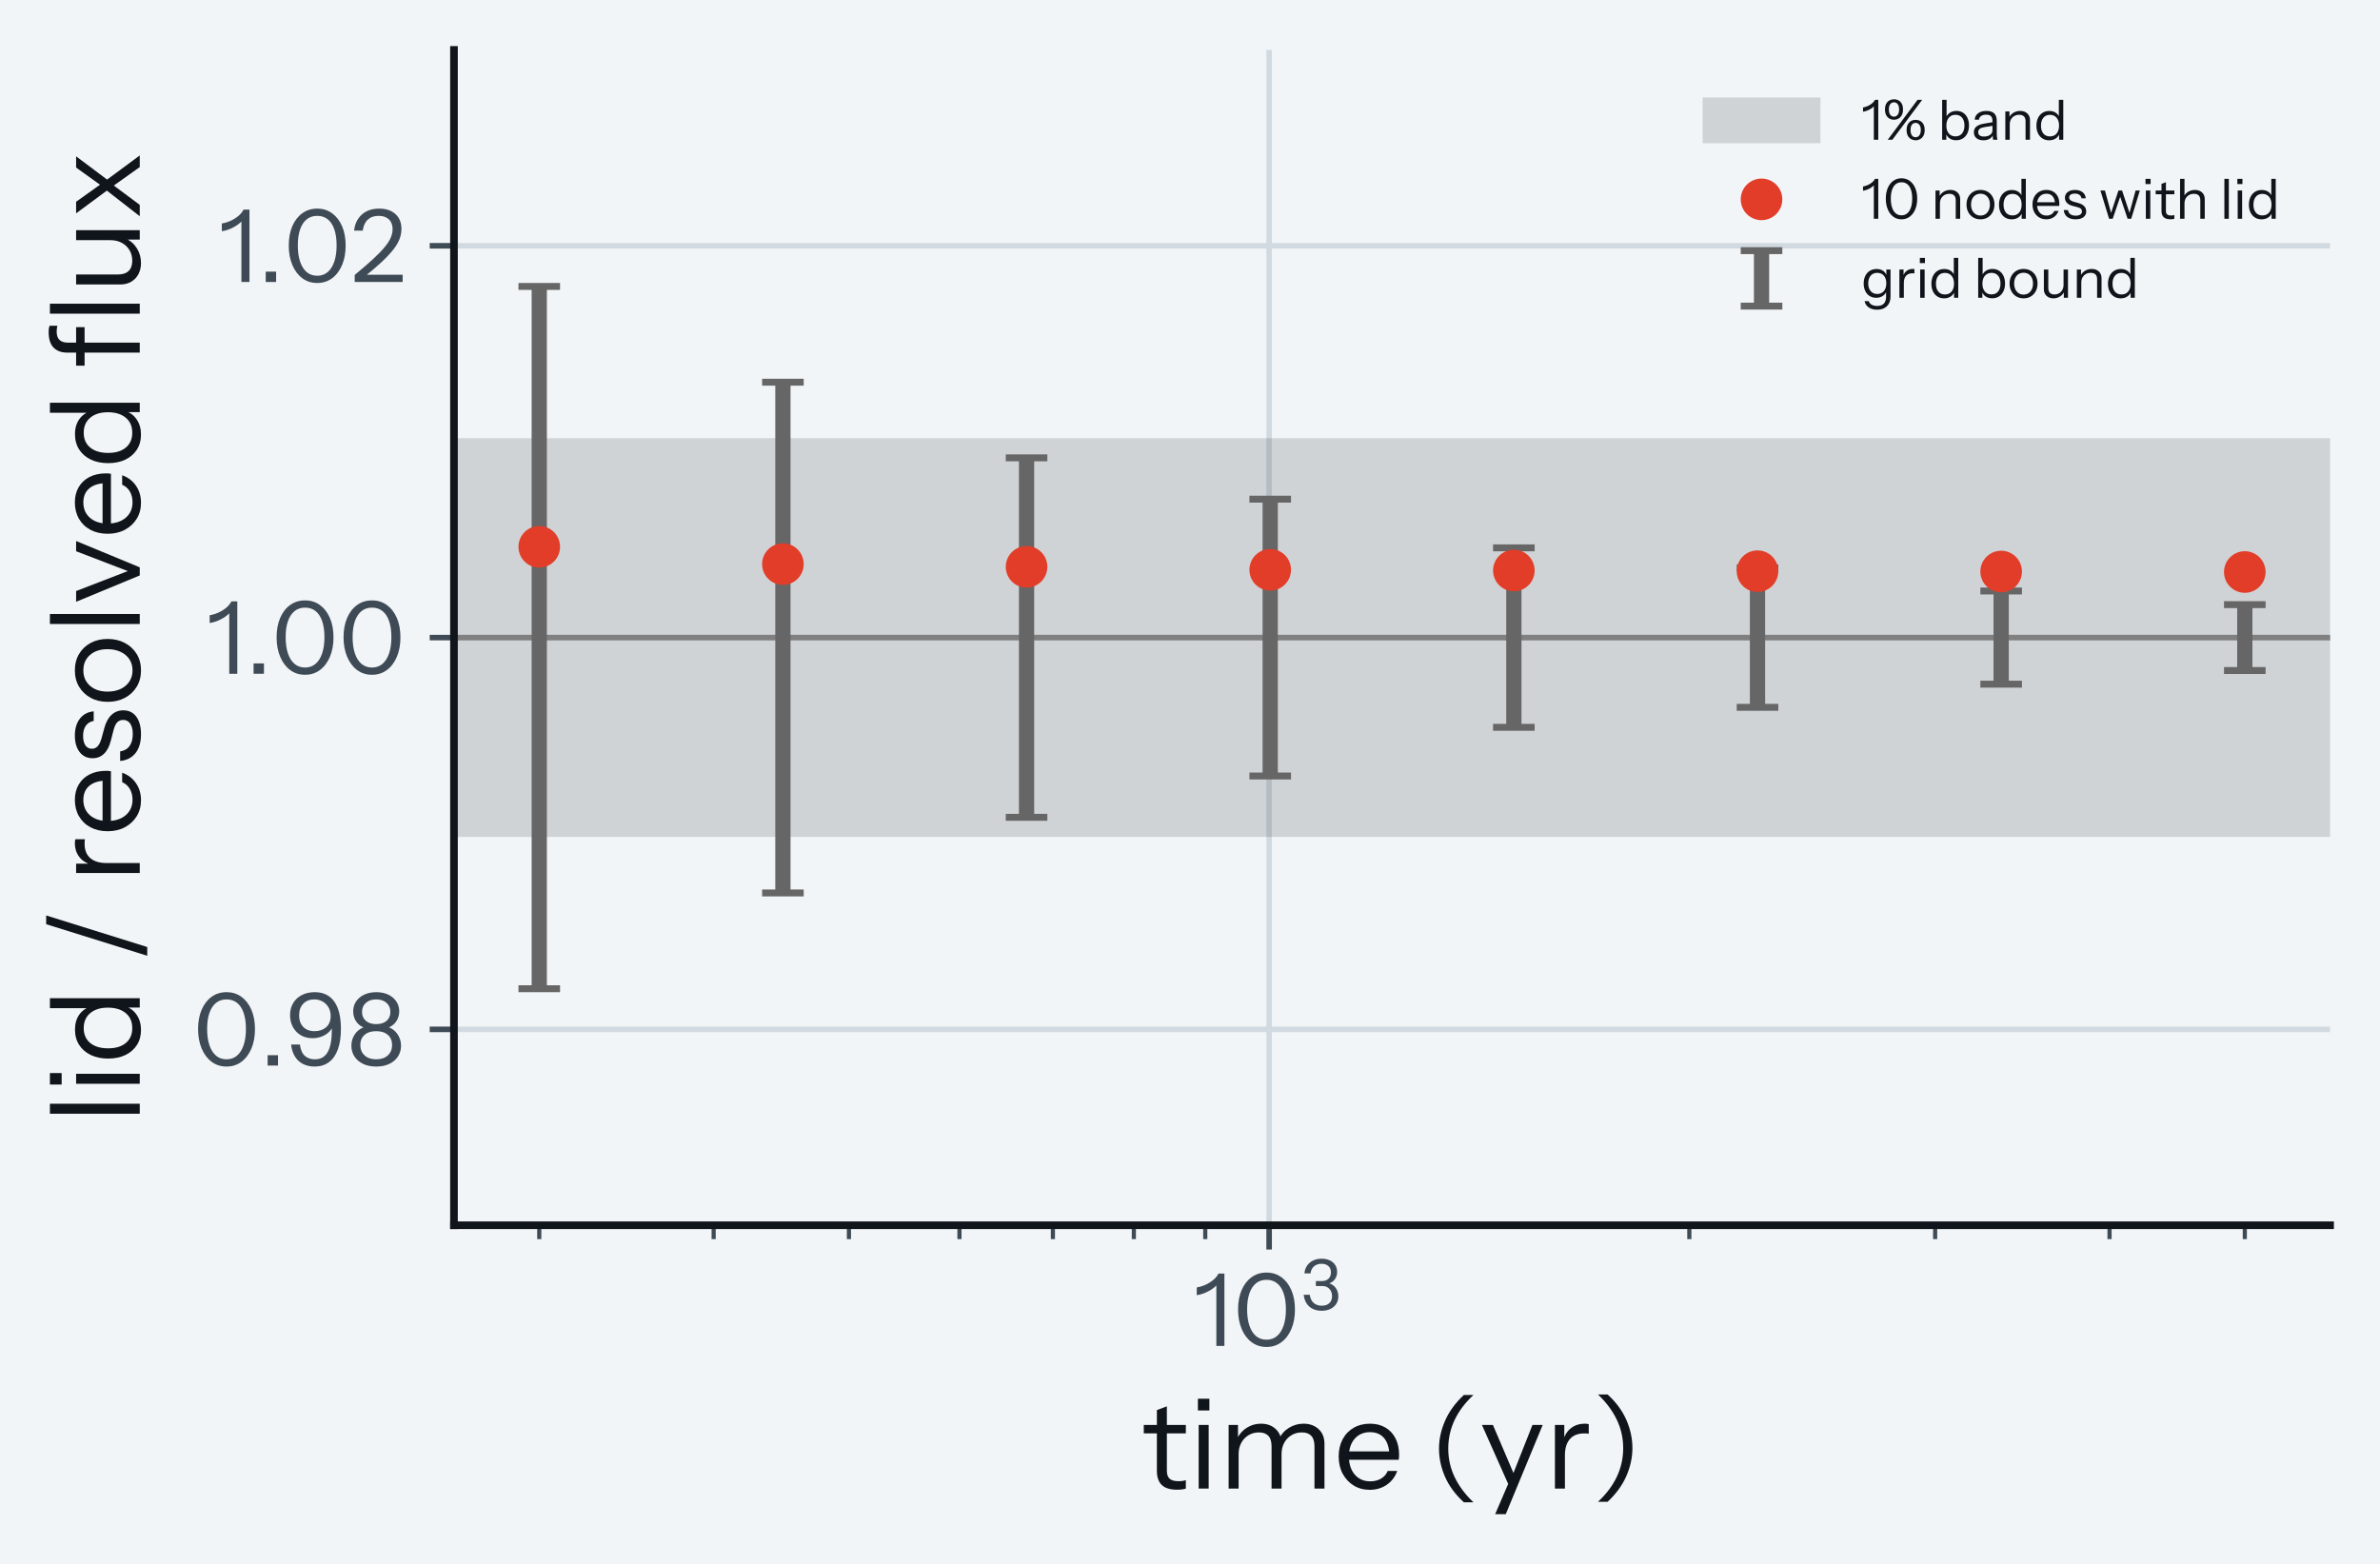
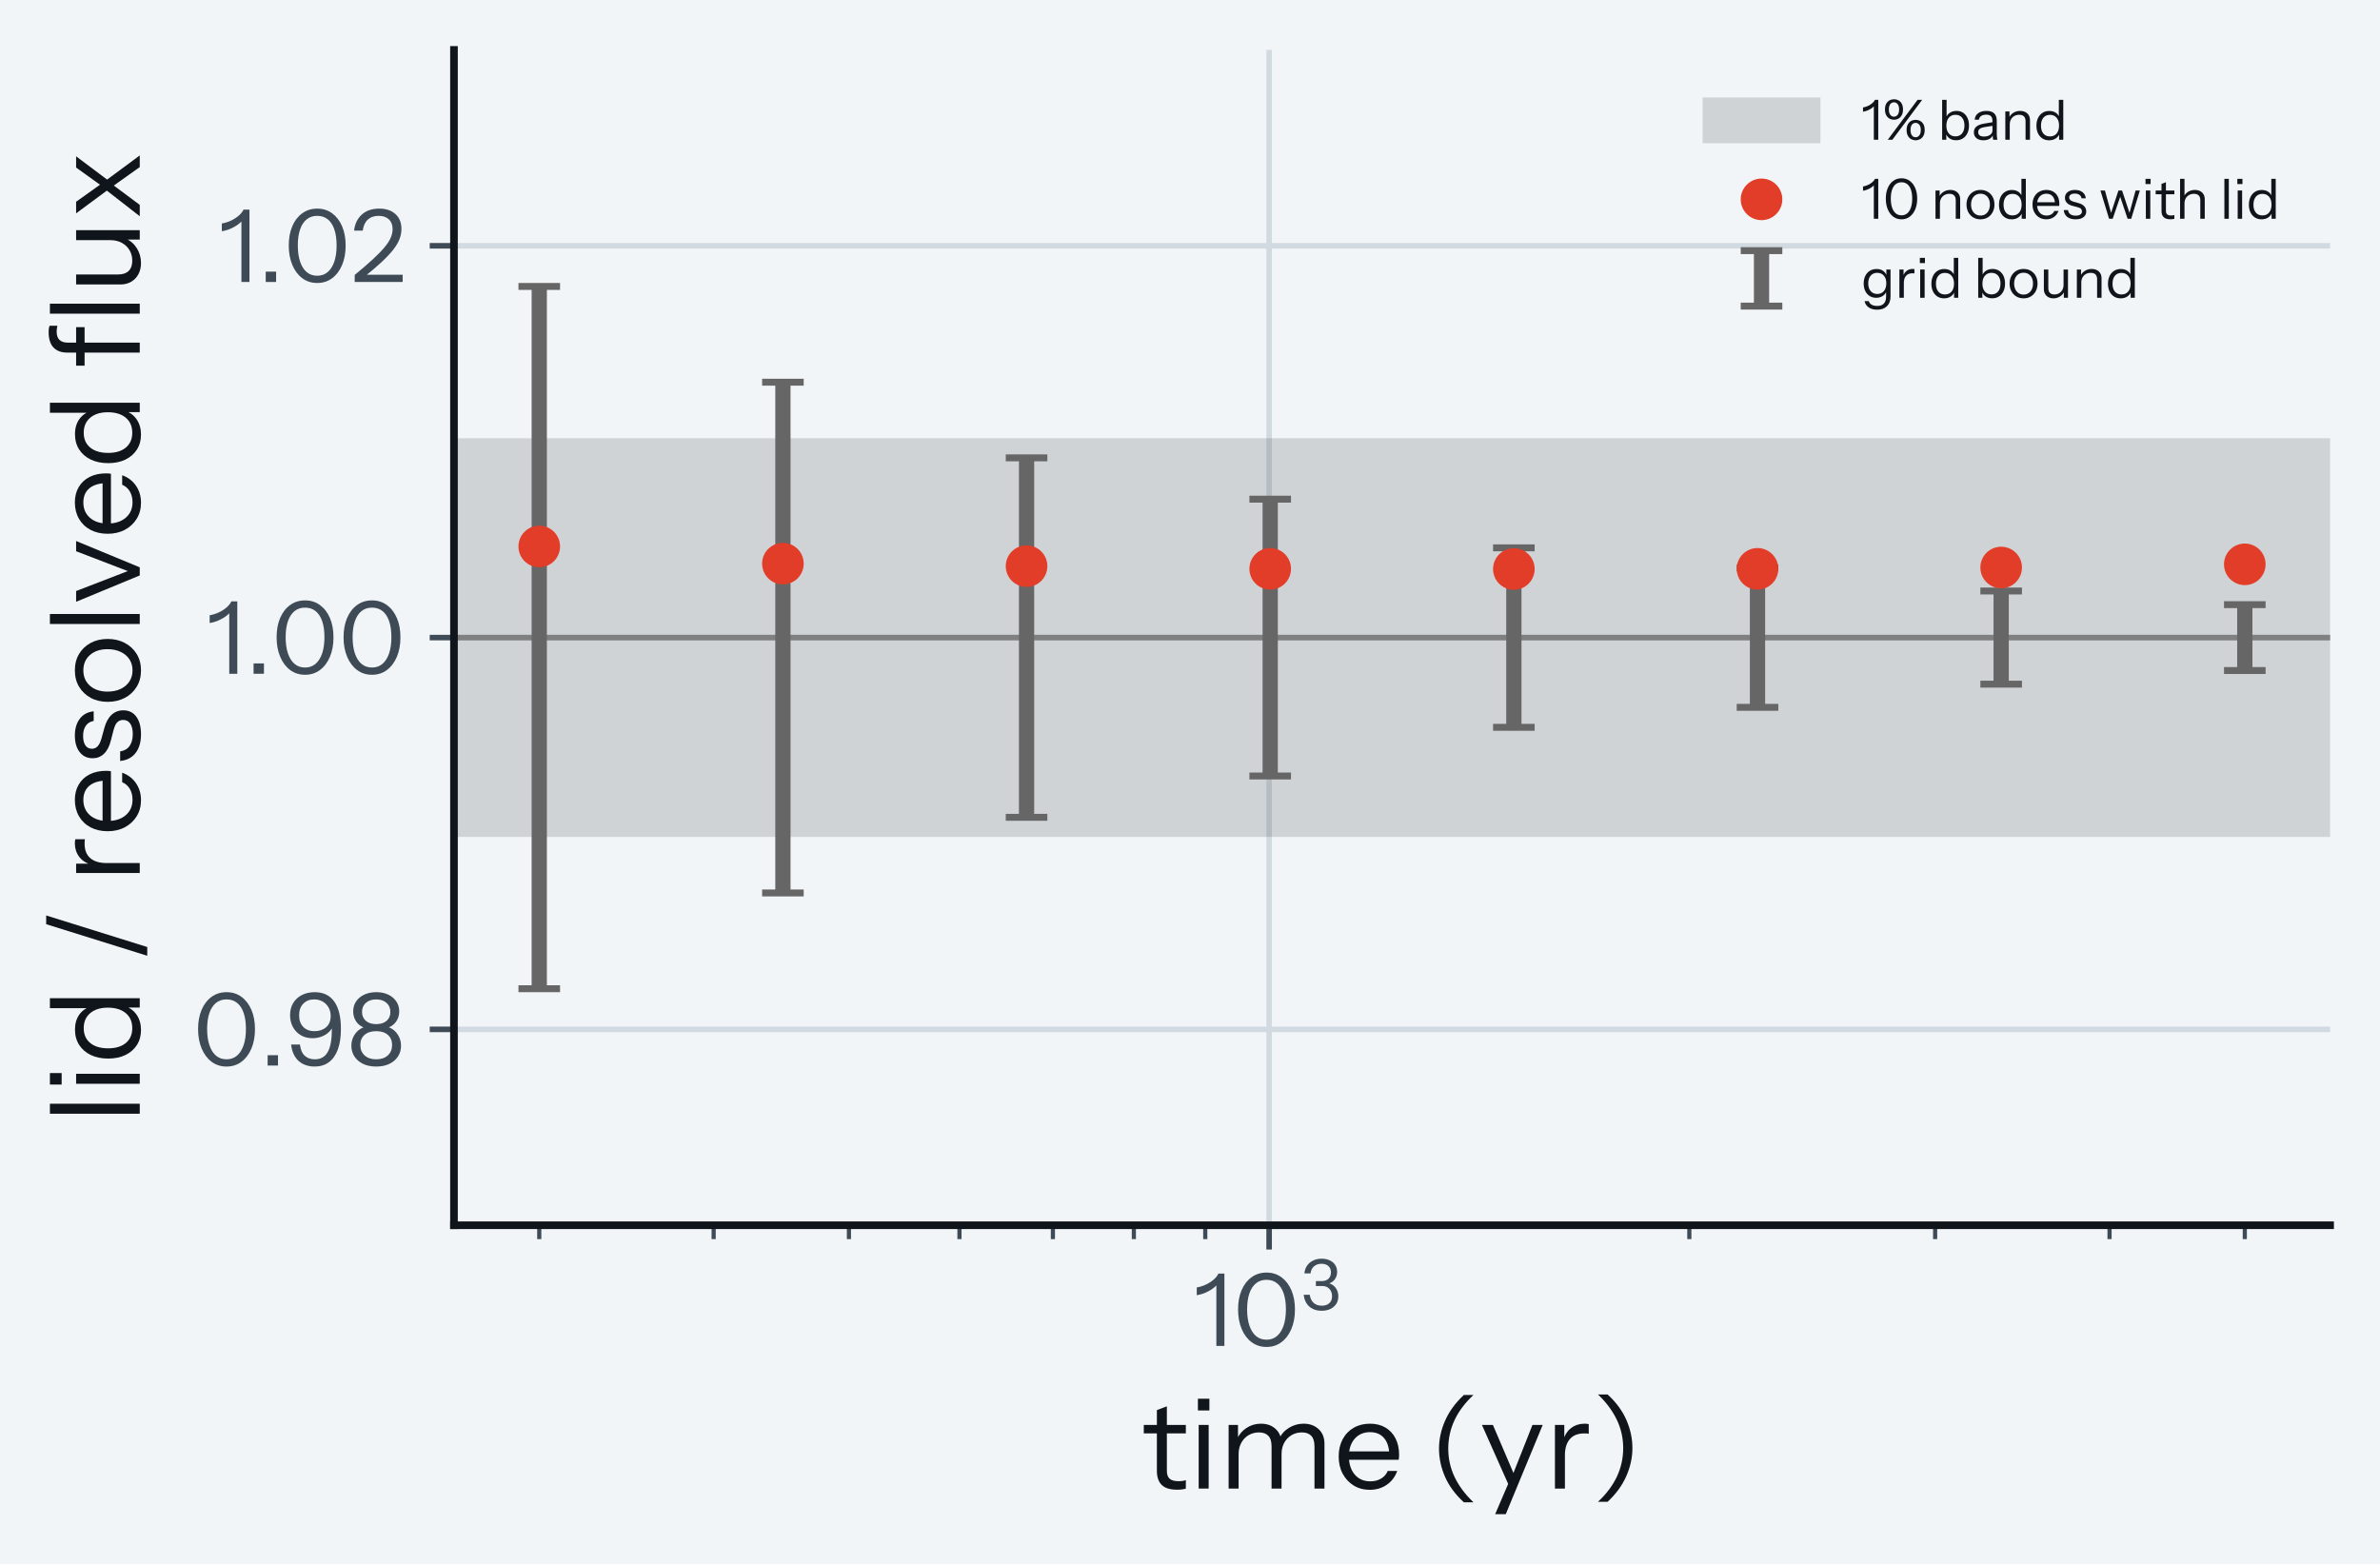
<svg xmlns="http://www.w3.org/2000/svg" xmlns:xlink="http://www.w3.org/1999/xlink" width="343.323pt" height="225.632pt" viewBox="0 0 343.323 225.632" version="1.1">
  <defs>
    <style type="text/css">*{stroke-linejoin: round; stroke-linecap: butt}</style>
  </defs>
  <g id="figure_1">
    <g id="patch_1">
      <path d="M 0 225.632  L 343.323 225.632  L 343.323 0  L 0 0  z " style="fill: #f2f5f7" />
    </g>
    <g id="axes_1">
      <g id="patch_2">
        <path d="M 65.488 176.756  L 336.123 176.756  L 336.123 7.2  L 65.488 7.2  z " style="fill: #f2f5f7" />
      </g>
      <g id="matplotlib.axis_1">
        <g id="xtick_1">
          <g id="line2d_1">
            <path d="M 183.076 176.756  L 183.076 7.2  " clip-path="url(#pe469e4b2c3)" style="fill: none; stroke: #d2dae1; stroke-width: 0.8; stroke-linecap: square" />
          </g>
          <g id="line2d_2">
            <defs>
              <path id="m2a301ba8c9" d="M 0 0  L 0 3.5  " style="stroke: #3e4a55; stroke-width: 0.8" />
            </defs>
            <g>
              <use xlink:href="#m2a301ba8c9" x="183.076" y="176.756" style="fill: #3e4a55; stroke: #3e4a55; stroke-width: 0.8" />
            </g>
          </g>
          <g id="text_1">
            <g style="fill: #3e4a55" transform="translate(172.2015 194.1964) scale(0.145 -0.145)">
              <defs>
                <path id="InstrumentSans-Regular-31" d="M 1440 0  L 1440 4083  L 1574 4051  Q 1498 3878 1280 3705  Q 1062 3533 777 3405  Q 493 3277 192 3232  L 192 3725  Q 493 3776 768 3904  Q 1043 4032 1257 4214  Q 1472 4397 1574 4608  L 1952 4608  L 1952 0  L 1440 0  z " transform="scale(0.015625)" />
                <path id="InstrumentSans-Regular-30" d="M 2131 -64  Q 1587 -64 1180 240  Q 774 544 547 1085  Q 320 1626 320 2323  Q 320 3021 544 3549  Q 768 4077 1177 4374  Q 1587 4672 2131 4672  Q 2675 4672 3081 4374  Q 3488 4077 3715 3549  Q 3942 3021 3942 2323  Q 3942 1619 3715 1081  Q 3488 544 3081 240  Q 2675 -64 2131 -64  z M 2131 397  Q 2522 397 2797 630  Q 3072 864 3219 1296  Q 3366 1728 3366 2330  Q 3366 2925 3222 3347  Q 3078 3770 2803 3990  Q 2528 4211 2131 4211  Q 1734 4211 1459 3987  Q 1184 3763 1040 3344  Q 896 2925 896 2330  Q 896 1728 1043 1293  Q 1190 858 1465 627  Q 1741 397 2131 397  z " transform="scale(0.015625)" />
                <path id="InstrumentSans-Regular-33" d="M 1894 -64  Q 1434 -64 1085 105  Q 736 275 521 601  Q 307 928 256 1389  L 806 1389  Q 877 909 1158 653  Q 1440 397 1901 397  Q 2336 397 2585 627  Q 2835 858 2835 1254  Q 2835 1670 2592 1929  Q 2349 2189 1939 2189  L 1363 2189  L 1363 2637  L 1920 2637  Q 2291 2637 2512 2851  Q 2733 3066 2733 3424  Q 2733 3802 2499 4006  Q 2266 4211 1869 4211  Q 1478 4211 1203 3984  Q 928 3757 877 3334  L 320 3334  Q 358 3744 563 4041  Q 768 4339 1110 4505  Q 1453 4672 1882 4672  Q 2298 4672 2618 4525  Q 2938 4378 3117 4106  Q 3296 3834 3296 3469  Q 3296 3142 3149 2892  Q 3002 2643 2749 2502  Q 2496 2362 2170 2362  L 2131 2496  Q 2522 2496 2806 2333  Q 3091 2170 3248 1888  Q 3405 1606 3405 1235  Q 3405 851 3213 556  Q 3021 262 2681 99  Q 2342 -64 1894 -64  z " transform="scale(0.015625)" />
              </defs>
              <use xlink:href="#InstrumentSans-Regular-31" transform="translate(0 0.2)" />
              <use xlink:href="#InstrumentSans-Regular-30" transform="translate(39.09999 0.2)" />
              <use xlink:href="#InstrumentSans-Regular-33" transform="translate(106.5925 35.9) scale(0.7)" />
            </g>
          </g>
        </g>
        <g id="xtick_2">
          <g id="line2d_3">
            <defs>
              <path id="ma2c5d35aa7" d="M 0 0  L 0 2  " style="stroke: #3e4a55; stroke-width: 0.6" />
            </defs>
            <g>
              <use xlink:href="#ma2c5d35aa7" x="77.79" y="176.756" style="fill: #3e4a55; stroke: #3e4a55; stroke-width: 0.6" />
            </g>
          </g>
        </g>
        <g id="xtick_3">
          <g id="line2d_4">
            <g>
              <use xlink:href="#ma2c5d35aa7" x="102.947" y="176.756" style="fill: #3e4a55; stroke: #3e4a55; stroke-width: 0.6" />
            </g>
          </g>
        </g>
        <g id="xtick_4">
          <g id="line2d_5">
            <g>
              <use xlink:href="#ma2c5d35aa7" x="122.461" y="176.756" style="fill: #3e4a55; stroke: #3e4a55; stroke-width: 0.6" />
            </g>
          </g>
        </g>
        <g id="xtick_5">
          <g id="line2d_6">
            <g>
              <use xlink:href="#ma2c5d35aa7" x="138.405" y="176.756" style="fill: #3e4a55; stroke: #3e4a55; stroke-width: 0.6" />
            </g>
          </g>
        </g>
        <g id="xtick_6">
          <g id="line2d_7">
            <g>
              <use xlink:href="#ma2c5d35aa7" x="151.885" y="176.756" style="fill: #3e4a55; stroke: #3e4a55; stroke-width: 0.6" />
            </g>
          </g>
        </g>
        <g id="xtick_7">
          <g id="line2d_8">
            <g>
              <use xlink:href="#ma2c5d35aa7" x="163.563" y="176.756" style="fill: #3e4a55; stroke: #3e4a55; stroke-width: 0.6" />
            </g>
          </g>
        </g>
        <g id="xtick_8">
          <g id="line2d_9">
            <g>
              <use xlink:href="#ma2c5d35aa7" x="173.863" y="176.756" style="fill: #3e4a55; stroke: #3e4a55; stroke-width: 0.6" />
            </g>
          </g>
        </g>
        <g id="xtick_9">
          <g id="line2d_10">
            <g>
              <use xlink:href="#ma2c5d35aa7" x="243.692" y="176.756" style="fill: #3e4a55; stroke: #3e4a55; stroke-width: 0.6" />
            </g>
          </g>
        </g>
        <g id="xtick_10">
          <g id="line2d_11">
            <g>
              <use xlink:href="#ma2c5d35aa7" x="279.15" y="176.756" style="fill: #3e4a55; stroke: #3e4a55; stroke-width: 0.6" />
            </g>
          </g>
        </g>
        <g id="xtick_11">
          <g id="line2d_12">
            <g>
              <use xlink:href="#ma2c5d35aa7" x="304.307" y="176.756" style="fill: #3e4a55; stroke: #3e4a55; stroke-width: 0.6" />
            </g>
          </g>
        </g>
        <g id="xtick_12">
          <g id="line2d_13">
            <g>
              <use xlink:href="#ma2c5d35aa7" x="323.821" y="176.756" style="fill: #3e4a55; stroke: #3e4a55; stroke-width: 0.6" />
            </g>
          </g>
        </g>
        <g id="text_2">
          <g style="fill: #10151b" transform="translate(164.6886 214.742) scale(0.18 -0.18)">
            <defs>
              <path id="InstrumentSans-Regular-74" d="M 1818 -58  Q 1274 -58 1027 188  Q 781 435 781 902  L 781 4026  L 1293 4218  L 1293 909  Q 1293 634 1433 506  Q 1574 378 1894 378  Q 2022 378 2115 394  Q 2208 410 2266 435  L 2266 0  Q 2202 -26 2083 -42  Q 1965 -58 1818 -58  z M 109 2829  L 109 3264  L 2266 3264  L 2266 2829  L 109 2829  z " transform="scale(0.015625)" />
              <path id="InstrumentSans-Regular-69" d="M 512 0  L 512 3264  L 1024 3264  L 1024 0  L 512 0  z M 472 4006  L 472 4608  L 1061 4608  L 1061 4006  L 472 4006  z " transform="scale(0.015625)" />
              <path id="InstrumentSans-Regular-6d" d="M 512 0  L 512 3264  L 992 3264  L 992 2496  L 1024 2496  L 1024 0  L 512 0  z M 2714 0  L 2714 2163  Q 2714 2534 2547 2707  Q 2381 2880 2067 2880  Q 1773 2880 1536 2739  Q 1299 2598 1161 2348  Q 1024 2099 1024 1766  L 941 2541  Q 1107 2906 1440 3117  Q 1773 3328 2163 3328  Q 2637 3328 2931 3049  Q 3226 2771 3226 2298  L 3226 0  L 2714 0  z M 4915 0  L 4915 2163  Q 4915 2534 4748 2707  Q 4582 2880 4269 2880  Q 3974 2880 3737 2739  Q 3501 2598 3363 2348  Q 3226 2099 3226 1766  L 3098 2541  Q 3264 2906 3609 3117  Q 3955 3328 4352 3328  Q 4826 3328 5126 3049  Q 5427 2771 5427 2298  L 5427 0  L 4915 0  z " transform="scale(0.015625)" />
              <path id="InstrumentSans-Regular-65" d="M 1850 -64  Q 1382 -64 1024 157  Q 666 378 461 762  Q 256 1146 256 1645  Q 256 2144 457 2525  Q 659 2906 1024 3117  Q 1389 3328 1862 3328  Q 2317 3328 2653 3129  Q 2989 2931 3171 2572  Q 3354 2214 3354 1728  Q 3354 1664 3350 1606  Q 3347 1549 3334 1478  L 640 1478  L 640 1907  L 3021 1907  L 2854 1670  Q 2854 2259 2595 2576  Q 2336 2893 1862 2893  Q 1376 2893 1078 2557  Q 781 2221 781 1651  Q 781 1069 1078 720  Q 1376 371 1875 371  Q 2189 371 2425 508  Q 2662 646 2771 902  L 3258 902  Q 3098 454 2723 195  Q 2349 -64 1850 -64  z " transform="scale(0.015625)" />
              <path id="InstrumentSans-Regular-20" transform="scale(0.015625)" />
              <path id="InstrumentSans-Regular-28" d="M 1786 -704  Q 1133 -109 822 601  Q 512 1312 512 2048  Q 512 2771 825 3484  Q 1139 4198 1786 4800  L 2278 4800  Q 1632 4198 1309 3510  Q 986 2822 986 2048  Q 986 1267 1318 579  Q 1651 -109 2278 -704  L 1786 -704  z " transform="scale(0.015625)" />
              <path id="InstrumentSans-Regular-79" d="M 794 -1312  L 1523 384  L 1638 563  L 2707 3264  L 3232 3264  L 1338 -1312  L 794 -1312  z M 1581 -32  L 115 3264  L 678 3264  L 1939 314  L 1581 -32  z " transform="scale(0.015625)" />
              <path id="InstrumentSans-Regular-72" d="M 512 0  L 512 3264  L 992 3264  L 992 2432  L 1024 2432  L 1024 0  L 512 0  z M 1024 1702  L 941 2477  Q 1056 2893 1350 3110  Q 1645 3328 2029 3328  Q 2189 3328 2246 3302  L 2246 2810  Q 2214 2822 2156 2825  Q 2099 2829 2016 2829  Q 1530 2829 1277 2537  Q 1024 2246 1024 1702  z " transform="scale(0.015625)" />
              <path id="InstrumentSans-Regular-29" d="M 813 4826  Q 1466 4230 1776 3520  Q 2086 2810 2086 2074  Q 2086 1350 1772 636  Q 1459 -77 813 -678  L 320 -678  Q 966 -77 1289 611  Q 1613 1299 1613 2074  Q 1613 2854 1280 3542  Q 947 4230 320 4826  L 813 4826  z " transform="scale(0.015625)" />
            </defs>
            <use xlink:href="#InstrumentSans-Regular-74" />
            <use xlink:href="#InstrumentSans-Regular-69" transform="translate(37.7 0)" />
            <use xlink:href="#InstrumentSans-Regular-6d" transform="translate(61.69998 0)" />
            <use xlink:href="#InstrumentSans-Regular-65" transform="translate(153.9 0)" />
            <use xlink:href="#InstrumentSans-Regular-20" transform="translate(210.3 0)" />
            <use xlink:href="#InstrumentSans-Regular-28" transform="translate(230.2999 0)" />
            <use xlink:href="#InstrumentSans-Regular-79" transform="translate(270.8999 0)" />
            <use xlink:href="#InstrumentSans-Regular-72" transform="translate(323.1999 0)" />
            <use xlink:href="#InstrumentSans-Regular-29" transform="translate(360.6999 0)" />
          </g>
        </g>
      </g>
      <g id="matplotlib.axis_2">
        <g id="ytick_1">
          <g id="line2d_14">
            <path d="M 65.488 148.497  L 336.123 148.497  " clip-path="url(#pe469e4b2c3)" style="fill: none; stroke: #d2dae1; stroke-width: 0.8; stroke-linecap: square" />
          </g>
          <g id="line2d_15">
            <defs>
              <path id="me776a80f98" d="M 0 0  L -3.5 0  " style="stroke: #3e4a55; stroke-width: 0.8" />
            </defs>
            <g>
              <use xlink:href="#me776a80f98" x="65.488" y="148.497" style="fill: #3e4a55; stroke: #3e4a55; stroke-width: 0.8" />
            </g>
          </g>
          <g id="text_3">
            <g style="fill: #3e4a55" transform="translate(27.85 153.717) scale(0.145 -0.145)">
              <defs>
                <path id="InstrumentSans-Regular-2e" d="M 486 0  L 486 659  L 1146 659  L 1146 0  L 486 0  z " transform="scale(0.015625)" />
                <path id="InstrumentSans-Regular-39" d="M 1843 -64  Q 1440 -64 1120 93  Q 800 250 601 560  Q 403 870 346 1338  L 909 1338  Q 973 838 1222 617  Q 1472 397 1856 397  Q 2138 397 2342 512  Q 2547 627 2681 864  Q 2816 1101 2880 1469  Q 2944 1837 2944 2342  L 2944 2758  L 3091 2739  Q 3034 2445 2835 2217  Q 2637 1990 2342 1865  Q 2048 1741 1709 1741  Q 1286 1741 966 1929  Q 646 2118 464 2451  Q 282 2784 282 3206  Q 282 3654 480 3980  Q 678 4307 1033 4489  Q 1389 4672 1850 4672  Q 2669 4672 3094 4077  Q 3520 3482 3520 2330  Q 3520 1562 3325 1027  Q 3130 493 2755 214  Q 2381 -64 1843 -64  z M 1843 2189  Q 2285 2189 2576 2438  Q 2867 2688 2867 3155  Q 2867 3469 2729 3705  Q 2592 3942 2355 4076  Q 2118 4211 1818 4211  Q 1389 4211 1123 3939  Q 858 3667 858 3194  Q 858 2739 1117 2464  Q 1376 2189 1843 2189  z " transform="scale(0.015625)" />
                <path id="InstrumentSans-Regular-38" d="M 1862 -64  Q 1376 -64 1021 109  Q 666 282 474 582  Q 282 883 282 1254  Q 282 1600 435 1881  Q 589 2163 848 2329  Q 1107 2496 1421 2496  L 1434 2362  Q 1139 2362 902 2506  Q 666 2650 531 2899  Q 397 3149 397 3450  Q 397 3808 582 4083  Q 768 4358 1101 4515  Q 1434 4672 1869 4672  Q 2304 4672 2630 4515  Q 2957 4358 3142 4083  Q 3328 3808 3328 3456  Q 3328 3149 3193 2902  Q 3059 2656 2822 2509  Q 2586 2362 2285 2362  L 2304 2496  Q 2624 2496 2880 2329  Q 3136 2163 3289 1881  Q 3443 1600 3443 1254  Q 3443 883 3251 582  Q 3059 282 2704 109  Q 2349 -64 1862 -64  z M 1862 397  Q 2330 397 2602 646  Q 2874 896 2874 1306  Q 2874 1715 2605 1952  Q 2336 2189 1862 2189  Q 1389 2189 1120 1952  Q 851 1715 851 1306  Q 851 896 1123 646  Q 1395 397 1862 397  z M 1862 2637  Q 2285 2637 2525 2848  Q 2765 3059 2765 3411  Q 2765 3776 2515 3993  Q 2266 4211 1862 4211  Q 1453 4211 1206 3993  Q 960 3776 960 3411  Q 960 3059 1203 2848  Q 1446 2637 1862 2637  z " transform="scale(0.015625)" />
              </defs>
              <use xlink:href="#InstrumentSans-Regular-30" />
              <use xlink:href="#InstrumentSans-Regular-2e" transform="translate(66.59999 0)" />
              <use xlink:href="#InstrumentSans-Regular-39" transform="translate(92.09998 0)" />
              <use xlink:href="#InstrumentSans-Regular-38" transform="translate(153.1 0)" />
            </g>
          </g>
        </g>
        <g id="ytick_2">
          <g id="line2d_16">
            <path d="M 65.488 91.978  L 336.123 91.978  " clip-path="url(#pe469e4b2c3)" style="fill: none; stroke: #d2dae1; stroke-width: 0.8; stroke-linecap: square" />
          </g>
          <g id="line2d_17">
            <g>
              <use xlink:href="#me776a80f98" x="65.488" y="91.978" style="fill: #3e4a55; stroke: #3e4a55; stroke-width: 0.8" />
            </g>
          </g>
          <g id="text_4">
            <g style="fill: #3e4a55" transform="translate(29.80977 97.19818) scale(0.145 -0.145)">
              <use xlink:href="#InstrumentSans-Regular-31" />
              <use xlink:href="#InstrumentSans-Regular-2e" transform="translate(39.09999 0)" />
              <use xlink:href="#InstrumentSans-Regular-30" transform="translate(64.59998 0)" />
              <use xlink:href="#InstrumentSans-Regular-30" transform="translate(131.2 0)" />
            </g>
          </g>
        </g>
        <g id="ytick_3">
          <g id="line2d_18">
            <path d="M 65.488 35.459  L 336.123 35.459  " clip-path="url(#pe469e4b2c3)" style="fill: none; stroke: #d2dae1; stroke-width: 0.8; stroke-linecap: square" />
          </g>
          <g id="line2d_19">
            <g>
              <use xlink:href="#me776a80f98" x="65.488" y="35.459" style="fill: #3e4a55; stroke: #3e4a55; stroke-width: 0.8" />
            </g>
          </g>
          <g id="text_5">
            <g style="fill: #3e4a55" transform="translate(31.56336 40.67939) scale(0.145 -0.145)">
              <defs>
                <path id="InstrumentSans-Regular-32" d="M 256 0  L 256 448  Q 947 1018 1411 1446  Q 1875 1875 2153 2208  Q 2432 2541 2550 2819  Q 2669 3098 2669 3366  Q 2669 3763 2432 3987  Q 2195 4211 1779 4211  Q 1350 4211 1088 3968  Q 826 3725 768 3270  L 218 3270  Q 282 3898 701 4285  Q 1120 4672 1818 4672  Q 2464 4672 2848 4326  Q 3232 3981 3232 3379  Q 3232 3053 3107 2726  Q 2982 2400 2697 2041  Q 2413 1683 1949 1251  Q 1485 819 800 275  L 678 461  L 3309 461  L 3309 0  L 256 0  z " transform="scale(0.015625)" />
              </defs>
              <use xlink:href="#InstrumentSans-Regular-31" />
              <use xlink:href="#InstrumentSans-Regular-2e" transform="translate(39.09999 0)" />
              <use xlink:href="#InstrumentSans-Regular-30" transform="translate(64.59998 0)" />
              <use xlink:href="#InstrumentSans-Regular-32" transform="translate(131.2 0)" />
            </g>
          </g>
        </g>
        <g id="text_6">
          <g style="fill: #10151b" transform="translate(20.16 162.1065) rotate(-90) scale(0.18 -0.18)">
            <defs>
              <path id="InstrumentSans-Regular-6c" d="M 512 0  L 512 4608  L 1024 4608  L 1024 0  L 512 0  z " transform="scale(0.015625)" />
              <path id="InstrumentSans-Regular-64" d="M 2886 0  L 2886 762  L 2950 742  Q 2829 371 2505 153  Q 2182 -64 1734 -64  Q 1293 -64 963 147  Q 634 358 451 736  Q 269 1114 269 1619  Q 269 2131 454 2515  Q 640 2899 973 3110  Q 1306 3322 1754 3322  Q 2214 3322 2528 3098  Q 2842 2874 2957 2464  L 2854 2451  L 2854 4608  L 3366 4608  L 3366 0  L 2886 0  z M 1830 384  Q 2323 384 2601 720  Q 2880 1056 2880 1638  Q 2880 2208 2598 2541  Q 2317 2874 1830 2874  Q 1344 2874 1069 2541  Q 794 2208 794 1619  Q 794 1043 1069 713  Q 1344 384 1830 384  z " transform="scale(0.015625)" />
              <path id="InstrumentSans-Regular-2f" d="M 384 -384  L 2003 4800  L 2451 4800  L 832 -384  L 384 -384  z " transform="scale(0.015625)" />
              <path id="InstrumentSans-Regular-73" d="M 1619 -64  Q 1018 -64 659 214  Q 301 493 250 1005  L 742 1005  Q 787 691 1017 524  Q 1248 358 1632 358  Q 1971 358 2163 486  Q 2355 614 2355 851  Q 2355 1018 2246 1142  Q 2138 1267 1811 1350  L 1286 1485  Q 838 1600 614 1840  Q 390 2080 390 2413  Q 390 2835 704 3081  Q 1018 3328 1555 3328  Q 2086 3328 2419 3072  Q 2752 2816 2797 2362  L 2304 2362  Q 2259 2624 2060 2765  Q 1862 2906 1536 2906  Q 1222 2906 1049 2787  Q 877 2669 877 2451  Q 877 2285 1001 2163  Q 1126 2042 1421 1958  L 1933 1818  Q 2387 1696 2617 1446  Q 2848 1197 2848 845  Q 2848 416 2521 176  Q 2195 -64 1619 -64  z " transform="scale(0.015625)" />
              <path id="InstrumentSans-Regular-6f" d="M 1869 -64  Q 1389 -64 1024 160  Q 659 384 457 771  Q 256 1158 256 1645  Q 256 2138 461 2515  Q 666 2893 1027 3110  Q 1389 3328 1869 3328  Q 2355 3328 2716 3110  Q 3078 2893 3280 2515  Q 3482 2138 3482 1645  Q 3482 1158 3280 771  Q 3078 384 2716 160  Q 2355 -64 1869 -64  z M 1869 371  Q 2202 371 2445 534  Q 2688 698 2822 986  Q 2957 1274 2957 1651  Q 2957 2214 2659 2553  Q 2362 2893 1869 2893  Q 1382 2893 1081 2553  Q 781 2214 781 1651  Q 781 1274 915 986  Q 1050 698 1296 534  Q 1542 371 1869 371  z " transform="scale(0.015625)" />
              <path id="InstrumentSans-Regular-76" d="M 1466 0  L 115 3264  L 666 3264  L 1792 346  L 1587 346  L 2707 3264  L 3232 3264  L 1882 0  L 1466 0  z " transform="scale(0.015625)" />
              <path id="InstrumentSans-Regular-66" d="M 781 0  L 781 3725  Q 781 4173 1040 4422  Q 1299 4672 1830 4672  Q 1958 4672 2032 4659  Q 2106 4646 2157 4627  L 2157 4224  Q 2112 4237 2032 4249  Q 1952 4262 1862 4262  Q 1568 4262 1430 4115  Q 1293 3968 1293 3699  L 1293 0  L 781 0  z M 109 2829  L 109 3264  L 2086 3264  L 2086 2829  L 109 2829  z " transform="scale(0.015625)" />
              <path id="InstrumentSans-Regular-75" d="M 1574 -64  Q 1254 -64 1004 67  Q 755 198 614 438  Q 474 678 474 992  L 474 3264  L 986 3264  L 986 1126  Q 986 755 1168 569  Q 1350 384 1690 384  Q 1997 384 2233 525  Q 2470 666 2608 918  Q 2746 1171 2746 1498  L 2829 723  Q 2669 358 2329 147  Q 1990 -64 1574 -64  z M 2778 0  L 2778 768  L 2746 768  L 2746 3264  L 3258 3264  L 3258 0  L 2778 0  z " transform="scale(0.015625)" />
              <path id="InstrumentSans-Regular-78" d="M 2726 0  L 1645 1517  L 352 3264  L 947 3264  L 1946 1862  L 3322 0  L 2726 0  z M 1677 1837  L 2701 3264  L 3277 3264  L 1946 1491  L 1677 1837  z M 1894 1485  L 787 0  L 205 0  L 1645 1850  L 1894 1485  z " transform="scale(0.015625)" />
            </defs>
            <use xlink:href="#InstrumentSans-Regular-6c" />
            <use xlink:href="#InstrumentSans-Regular-69" transform="translate(23.99998 0)" />
            <use xlink:href="#InstrumentSans-Regular-64" transform="translate(47.99997 0)" />
            <use xlink:href="#InstrumentSans-Regular-20" transform="translate(108.6 0)" />
            <use xlink:href="#InstrumentSans-Regular-2f" transform="translate(128.5999 0)" />
            <use xlink:href="#InstrumentSans-Regular-20" transform="translate(172.8999 0)" />
            <use xlink:href="#InstrumentSans-Regular-72" transform="translate(192.8999 0)" />
            <use xlink:href="#InstrumentSans-Regular-65" transform="translate(230.3999 0)" />
            <use xlink:href="#InstrumentSans-Regular-73" transform="translate(286.7999 0)" />
            <use xlink:href="#InstrumentSans-Regular-6f" transform="translate(334.0999 0)" />
            <use xlink:href="#InstrumentSans-Regular-6c" transform="translate(392.4999 0)" />
            <use xlink:href="#InstrumentSans-Regular-76" transform="translate(416.4999 0)" />
            <use xlink:href="#InstrumentSans-Regular-65" transform="translate(468.7998 0)" />
            <use xlink:href="#InstrumentSans-Regular-64" transform="translate(525.1998 0)" />
            <use xlink:href="#InstrumentSans-Regular-20" transform="translate(585.7998 0)" />
            <use xlink:href="#InstrumentSans-Regular-66" transform="translate(605.7998 0)" />
            <use xlink:href="#InstrumentSans-Regular-6c" transform="translate(641.1998 0)" />
            <use xlink:href="#InstrumentSans-Regular-75" transform="translate(665.1998 0)" />
            <use xlink:href="#InstrumentSans-Regular-78" transform="translate(724.0998 0)" />
          </g>
        </g>
      </g>
      <g id="patch_3">
        <path d="M 65.488 120.238  L 336.123 120.238  L 336.123 63.719  L 65.488 63.719  z " clip-path="url(#pe469e4b2c3)" style="fill: #10151b; opacity: 0.15; stroke: #10151b; stroke-linejoin: miter" />
      </g>
      <g id="line2d_20">
        <path d="M 65.488 91.978  L 336.123 91.978  " clip-path="url(#pe469e4b2c3)" style="fill: none; stroke: #808080; stroke-width: 0.8; stroke-linecap: square" />
      </g>
      <g id="LineCollection_1">
        <path d="M 77.79 142.635  L 77.79 41.321  " clip-path="url(#pe469e4b2c3)" style="fill: none; stroke: #666666; stroke-width: 2.2" />
        <path d="M 112.937 128.816  L 112.937 55.141  " clip-path="url(#pe469e4b2c3)" style="fill: none; stroke: #666666; stroke-width: 2.2" />
        <path d="M 148.084 117.907  L 148.084 66.049  " clip-path="url(#pe469e4b2c3)" style="fill: none; stroke: #666666; stroke-width: 2.2" />
        <path d="M 183.232 111.949  L 183.232 72.008  " clip-path="url(#pe469e4b2c3)" style="fill: none; stroke: #666666; stroke-width: 2.2" />
        <path d="M 218.379 104.926  L 218.379 79.03  " clip-path="url(#pe469e4b2c3)" style="fill: none; stroke: #666666; stroke-width: 2.2" />
        <path d="M 253.526 102.041  L 253.526 81.915  " clip-path="url(#pe469e4b2c3)" style="fill: none; stroke: #666666; stroke-width: 2.2" />
        <path d="M 288.674 98.7  L 288.674 85.257  " clip-path="url(#pe469e4b2c3)" style="fill: none; stroke: #666666; stroke-width: 2.2" />
        <path d="M 323.821 96.73  L 323.821 87.227  " clip-path="url(#pe469e4b2c3)" style="fill: none; stroke: #666666; stroke-width: 2.2" />
      </g>
      <g id="line2d_21">
        <defs>
          <path id="m633588c899" d="M 3 0  L -3 -0  " style="stroke: #666666" />
        </defs>
        <g clip-path="url(#pe469e4b2c3)">
          <use xlink:href="#m633588c899" x="77.79" y="142.635" style="fill: #666666; stroke: #666666" />
          <use xlink:href="#m633588c899" x="112.937" y="128.816" style="fill: #666666; stroke: #666666" />
          <use xlink:href="#m633588c899" x="148.084" y="117.907" style="fill: #666666; stroke: #666666" />
          <use xlink:href="#m633588c899" x="183.232" y="111.949" style="fill: #666666; stroke: #666666" />
          <use xlink:href="#m633588c899" x="218.379" y="104.926" style="fill: #666666; stroke: #666666" />
          <use xlink:href="#m633588c899" x="253.526" y="102.041" style="fill: #666666; stroke: #666666" />
          <use xlink:href="#m633588c899" x="288.674" y="98.7" style="fill: #666666; stroke: #666666" />
          <use xlink:href="#m633588c899" x="323.821" y="96.73" style="fill: #666666; stroke: #666666" />
        </g>
      </g>
      <g id="line2d_22">
        <g clip-path="url(#pe469e4b2c3)">
          <use xlink:href="#m633588c899" x="77.79" y="41.321" style="fill: #666666; stroke: #666666" />
          <use xlink:href="#m633588c899" x="112.937" y="55.141" style="fill: #666666; stroke: #666666" />
          <use xlink:href="#m633588c899" x="148.084" y="66.049" style="fill: #666666; stroke: #666666" />
          <use xlink:href="#m633588c899" x="183.232" y="72.008" style="fill: #666666; stroke: #666666" />
          <use xlink:href="#m633588c899" x="218.379" y="79.03" style="fill: #666666; stroke: #666666" />
          <use xlink:href="#m633588c899" x="253.526" y="81.915" style="fill: #666666; stroke: #666666" />
          <use xlink:href="#m633588c899" x="288.674" y="85.257" style="fill: #666666; stroke: #666666" />
          <use xlink:href="#m633588c899" x="323.821" y="87.227" style="fill: #666666; stroke: #666666" />
        </g>
      </g>
      <g id="line2d_23">
        <defs>
          <path id="m86276f1368" d="M 0 2.5  C 0.663 2.5 1.299 2.237 1.768 1.768  C 2.237 1.299 2.5 0.663 2.5 0  C 2.5 -0.663 2.237 -1.299 1.768 -1.768  C 1.299 -2.237 0.663 -2.5 0 -2.5  C -0.663 -2.5 -1.299 -2.237 -1.768 -1.768  C -2.237 -1.299 -2.5 -0.663 -2.5 0  C -2.5 0.663 -2.237 1.299 -1.768 1.768  C -1.299 2.237 -0.663 2.5 0 2.5  z " style="stroke: #e23d28" />
        </defs>
        <g clip-path="url(#pe469e4b2c3)">
-           <use xlink:href="#m86276f1368" x="77.79" y="78.885" style="fill: #e23d28; stroke: #e23d28" />
-           <use xlink:href="#m86276f1368" x="112.937" y="81.379" style="fill: #e23d28; stroke: #e23d28" />
-           <use xlink:href="#m86276f1368" x="148.084" y="81.77" style="fill: #e23d28; stroke: #e23d28" />
-           <use xlink:href="#m86276f1368" x="183.232" y="82.201" style="fill: #e23d28; stroke: #e23d28" />
-           <use xlink:href="#m86276f1368" x="218.379" y="82.301" style="fill: #e23d28; stroke: #e23d28" />
-           <use xlink:href="#m86276f1368" x="253.526" y="82.401" style="fill: #e23d28; stroke: #e23d28" />
-           <use xlink:href="#m86276f1368" x="288.674" y="82.45" style="fill: #e23d28; stroke: #e23d28" />
-           <use xlink:href="#m86276f1368" x="323.821" y="82.519" style="fill: #e23d28; stroke: #e23d28" />
+           <use xlink:href="#m86276f1368" x="77.79" y="78.835" style="fill: #e23d28; stroke: #e23d28" />
+           <use xlink:href="#m86276f1368" x="112.937" y="81.31" style="fill: #e23d28; stroke: #e23d28" />
+           <use xlink:href="#m86276f1368" x="148.084" y="81.673" style="fill: #e23d28; stroke: #e23d28" />
+           <use xlink:href="#m86276f1368" x="183.232" y="82.058" style="fill: #e23d28; stroke: #e23d28" />
+           <use xlink:href="#m86276f1368" x="218.379" y="82.085" style="fill: #e23d28; stroke: #e23d28" />
+           <use xlink:href="#m86276f1368" x="253.526" y="82.06" style="fill: #e23d28; stroke: #e23d28" />
+           <use xlink:href="#m86276f1368" x="288.674" y="81.87" style="fill: #e23d28; stroke: #e23d28" />
+           <use xlink:href="#m86276f1368" x="323.821" y="81.41" style="fill: #e23d28; stroke: #e23d28" />
        </g>
      </g>
      <g id="patch_4">
        <path d="M 65.488 176.756  L 65.488 7.2  " style="fill: none; stroke: #10151b; stroke-width: 1.1; stroke-linejoin: miter; stroke-linecap: square" />
      </g>
      <g id="patch_5">
        <path d="M 65.488 176.756  L 336.123 176.756  " style="fill: none; stroke: #10151b; stroke-width: 1.1; stroke-linejoin: miter; stroke-linecap: square" />
      </g>
      <g id="legend_1">
        <g id="patch_6">
          <path d="M 246.106 20.16  L 262.106 20.16  L 262.106 14.56  L 246.106 14.56  z " style="fill: #10151b; opacity: 0.15; stroke: #10151b; stroke-linejoin: miter" />
        </g>
        <g id="text_7">
          <g style="fill: #10151b" transform="translate(268.5063 20.16) scale(0.08 -0.08)">
            <defs>
              <path id="InstrumentSans-Regular-25" d="M 544 0  L 3987 4608  L 4518 4608  L 1075 0  L 544 0  z M 3757 -64  Q 3488 -64 3251 64  Q 3014 192 2867 454  Q 2720 717 2720 1120  Q 2720 1523 2864 1782  Q 3008 2042 3245 2170  Q 3482 2298 3757 2298  Q 4045 2298 4285 2170  Q 4525 2042 4665 1782  Q 4806 1523 4806 1120  Q 4806 717 4659 454  Q 4512 192 4272 64  Q 4032 -64 3757 -64  z M 3757 288  Q 4019 288 4188 505  Q 4358 723 4358 1126  Q 4358 1523 4188 1734  Q 4019 1946 3757 1946  Q 3494 1946 3334 1738  Q 3174 1530 3174 1126  Q 3174 717 3334 502  Q 3494 288 3757 288  z M 1261 2310  Q 986 2310 749 2438  Q 512 2566 368 2828  Q 224 3091 224 3494  Q 224 3898 368 4157  Q 512 4416 749 4544  Q 986 4672 1261 4672  Q 1549 4672 1785 4544  Q 2022 4416 2163 4157  Q 2304 3898 2304 3494  Q 2304 3091 2157 2828  Q 2010 2566 1773 2438  Q 1536 2310 1261 2310  z M 1261 2662  Q 1517 2662 1686 2876  Q 1856 3091 1856 3501  Q 1856 3898 1689 4109  Q 1523 4320 1261 4320  Q 998 4320 835 4112  Q 672 3904 672 3501  Q 672 3091 835 2876  Q 998 2662 1261 2662  z " transform="scale(0.015625)" />
              <path id="InstrumentSans-Regular-62" d="M 2125 -58  Q 1664 -58 1350 166  Q 1037 390 922 800  L 992 813  L 992 0  L 512 0  L 512 4608  L 1024 4608  L 1024 2502  L 954 2522  Q 1075 2899 1398 3113  Q 1722 3328 2170 3328  Q 2605 3328 2928 3117  Q 3251 2906 3430 2528  Q 3610 2150 3610 1645  Q 3610 1133 3424 749  Q 3238 365 2905 153  Q 2573 -58 2125 -58  z M 2048 390  Q 2534 390 2809 726  Q 3085 1062 3085 1645  Q 3085 2221 2809 2550  Q 2534 2880 2048 2880  Q 1562 2880 1280 2544  Q 998 2208 998 1626  Q 998 1056 1280 723  Q 1562 390 2048 390  z " transform="scale(0.015625)" />
              <path id="InstrumentSans-Regular-61" d="M 2515 0  Q 2490 109 2480 249  Q 2470 390 2470 608  L 2438 608  L 2438 2170  Q 2438 2541 2268 2717  Q 2099 2893 1722 2893  Q 1350 2893 1129 2742  Q 909 2592 883 2317  L 390 2317  Q 422 2790 787 3059  Q 1152 3328 1741 3328  Q 2349 3328 2643 3040  Q 2938 2752 2938 2176  L 2938 608  Q 2938 467 2957 316  Q 2976 166 3008 0  L 2515 0  z M 1395 -64  Q 890 -64 592 182  Q 294 429 294 858  Q 294 1286 588 1523  Q 883 1760 1446 1856  L 2586 2048  L 2586 1626  L 1523 1459  Q 1165 1402 979 1267  Q 794 1133 794 877  Q 794 627 963 499  Q 1133 371 1466 371  Q 1894 371 2166 566  Q 2438 762 2438 1075  L 2522 621  Q 2419 294 2121 115  Q 1824 -64 1395 -64  z " transform="scale(0.015625)" />
              <path id="InstrumentSans-Regular-6e" d="M 512 0  L 512 3264  L 992 3264  L 992 2496  L 1024 2496  L 1024 0  L 512 0  z M 2848 0  L 2848 2138  Q 2848 2509 2662 2694  Q 2477 2880 2112 2880  Q 1792 2880 1545 2739  Q 1299 2598 1161 2348  Q 1024 2099 1024 1766  L 941 2541  Q 1107 2906 1449 3117  Q 1792 3328 2227 3328  Q 2739 3328 3049 3037  Q 3360 2746 3360 2272  L 3360 0  L 2848 0  z " transform="scale(0.015625)" />
            </defs>
            <use xlink:href="#InstrumentSans-Regular-31" />
            <use xlink:href="#InstrumentSans-Regular-25" transform="translate(39.09999 0)" />
            <use xlink:href="#InstrumentSans-Regular-20" transform="translate(117.7 0)" />
            <use xlink:href="#InstrumentSans-Regular-62" transform="translate(137.7 0)" />
            <use xlink:href="#InstrumentSans-Regular-61" transform="translate(198.3 0)" />
            <use xlink:href="#InstrumentSans-Regular-6e" transform="translate(251.5999 0)" />
            <use xlink:href="#InstrumentSans-Regular-64" transform="translate(311.4999 0)" />
          </g>
        </g>
        <g id="line2d_24">
          <g>
            <use xlink:href="#m86276f1368" x="254.106" y="28.76" style="fill: #e23d28; stroke: #e23d28" />
          </g>
        </g>
        <g id="text_8">
          <g style="fill: #10151b" transform="translate(268.5063 31.56) scale(0.08 -0.08)">
            <defs>
              <path id="InstrumentSans-Regular-77" d="M 1178 0  L 179 3264  L 698 3264  L 1466 467  L 1338 467  L 2259 3264  L 2675 3264  L 3603 467  L 3475 467  L 4237 3264  L 4730 3264  L 3731 0  L 3315 0  L 2394 2733  L 2528 2733  L 1594 0  L 1178 0  z " transform="scale(0.015625)" />
              <path id="InstrumentSans-Regular-68" d="M 512 0  L 512 4608  L 1024 4608  L 1024 0  L 512 0  z M 2848 0  L 2848 2138  Q 2848 2509 2662 2694  Q 2477 2880 2112 2880  Q 1792 2880 1545 2739  Q 1299 2598 1161 2348  Q 1024 2099 1024 1766  L 941 2541  Q 1107 2906 1449 3117  Q 1792 3328 2227 3328  Q 2739 3328 3049 3037  Q 3360 2746 3360 2272  L 3360 0  L 2848 0  z " transform="scale(0.015625)" />
            </defs>
            <use xlink:href="#InstrumentSans-Regular-31" />
            <use xlink:href="#InstrumentSans-Regular-30" transform="translate(39.09999 0)" />
            <use xlink:href="#InstrumentSans-Regular-20" transform="translate(105.7 0)" />
            <use xlink:href="#InstrumentSans-Regular-6e" transform="translate(125.7 0)" />
            <use xlink:href="#InstrumentSans-Regular-6f" transform="translate(185.6 0)" />
            <use xlink:href="#InstrumentSans-Regular-64" transform="translate(244 0)" />
            <use xlink:href="#InstrumentSans-Regular-65" transform="translate(304.5999 0)" />
            <use xlink:href="#InstrumentSans-Regular-73" transform="translate(360.9999 0)" />
            <use xlink:href="#InstrumentSans-Regular-20" transform="translate(408.2999 0)" />
            <use xlink:href="#InstrumentSans-Regular-77" transform="translate(428.2999 0)" />
            <use xlink:href="#InstrumentSans-Regular-69" transform="translate(504.9999 0)" />
            <use xlink:href="#InstrumentSans-Regular-74" transform="translate(528.9999 0)" />
            <use xlink:href="#InstrumentSans-Regular-68" transform="translate(566.6999 0)" />
            <use xlink:href="#InstrumentSans-Regular-20" transform="translate(626.5999 0)" />
            <use xlink:href="#InstrumentSans-Regular-6c" transform="translate(646.5999 0)" />
            <use xlink:href="#InstrumentSans-Regular-69" transform="translate(670.5998 0)" />
            <use xlink:href="#InstrumentSans-Regular-64" transform="translate(694.5998 0)" />
          </g>
        </g>
        <g id="LineCollection_2">
          <path d="M 254.106 44.16  L 254.106 36.16  " style="fill: none; stroke: #666666; stroke-width: 2.2" />
        </g>
        <g id="line2d_25">
          <g>
            <use xlink:href="#m633588c899" x="254.106" y="44.16" style="fill: #666666; stroke: #666666" />
          </g>
        </g>
        <g id="line2d_26">
          <g>
            <use xlink:href="#m633588c899" x="254.106" y="36.16" style="fill: #666666; stroke: #666666" />
          </g>
        </g>
        <g id="text_9">
          <g style="fill: #10151b" transform="translate(268.5063 42.96) scale(0.08 -0.08)">
            <defs>
              <path id="InstrumentSans-Regular-67" d="M 1811 -1376  Q 1229 -1376 841 -1104  Q 454 -832 371 -384  L 858 -384  Q 928 -640 1174 -790  Q 1421 -941 1843 -941  Q 2342 -941 2598 -669  Q 2854 -397 2854 128  L 2854 826  L 2918 813  Q 2810 442 2483 221  Q 2157 0 1709 0  Q 1280 0 953 208  Q 627 416 448 787  Q 269 1158 269 1651  Q 269 2150 454 2528  Q 640 2906 976 3114  Q 1312 3322 1760 3322  Q 2221 3322 2531 3098  Q 2842 2874 2944 2458  L 2886 2451  L 2886 3264  L 3366 3264  L 3366 128  Q 3366 -570 2950 -973  Q 2534 -1376 1811 -1376  z M 1837 442  Q 2317 442 2598 774  Q 2880 1107 2880 1677  Q 2880 2234 2598 2557  Q 2317 2880 1837 2880  Q 1350 2880 1072 2553  Q 794 2227 794 1658  Q 794 1101 1075 771  Q 1357 442 1837 442  z " transform="scale(0.015625)" />
            </defs>
            <use xlink:href="#InstrumentSans-Regular-67" />
            <use xlink:href="#InstrumentSans-Regular-72" transform="translate(60.59999 0)" />
            <use xlink:href="#InstrumentSans-Regular-69" transform="translate(98.09998 0)" />
            <use xlink:href="#InstrumentSans-Regular-64" transform="translate(122.1 0)" />
            <use xlink:href="#InstrumentSans-Regular-20" transform="translate(182.7 0)" />
            <use xlink:href="#InstrumentSans-Regular-62" transform="translate(202.6999 0)" />
            <use xlink:href="#InstrumentSans-Regular-6f" transform="translate(263.2999 0)" />
            <use xlink:href="#InstrumentSans-Regular-75" transform="translate(321.6999 0)" />
            <use xlink:href="#InstrumentSans-Regular-6e" transform="translate(380.5999 0)" />
            <use xlink:href="#InstrumentSans-Regular-64" transform="translate(440.4999 0)" />
          </g>
        </g>
      </g>
    </g>
  </g>
  <defs>
    <clipPath id="pe469e4b2c3">
      <rect x="65.488" y="7.2" width="270.635" height="169.556" />
    </clipPath>
  </defs>
</svg>
